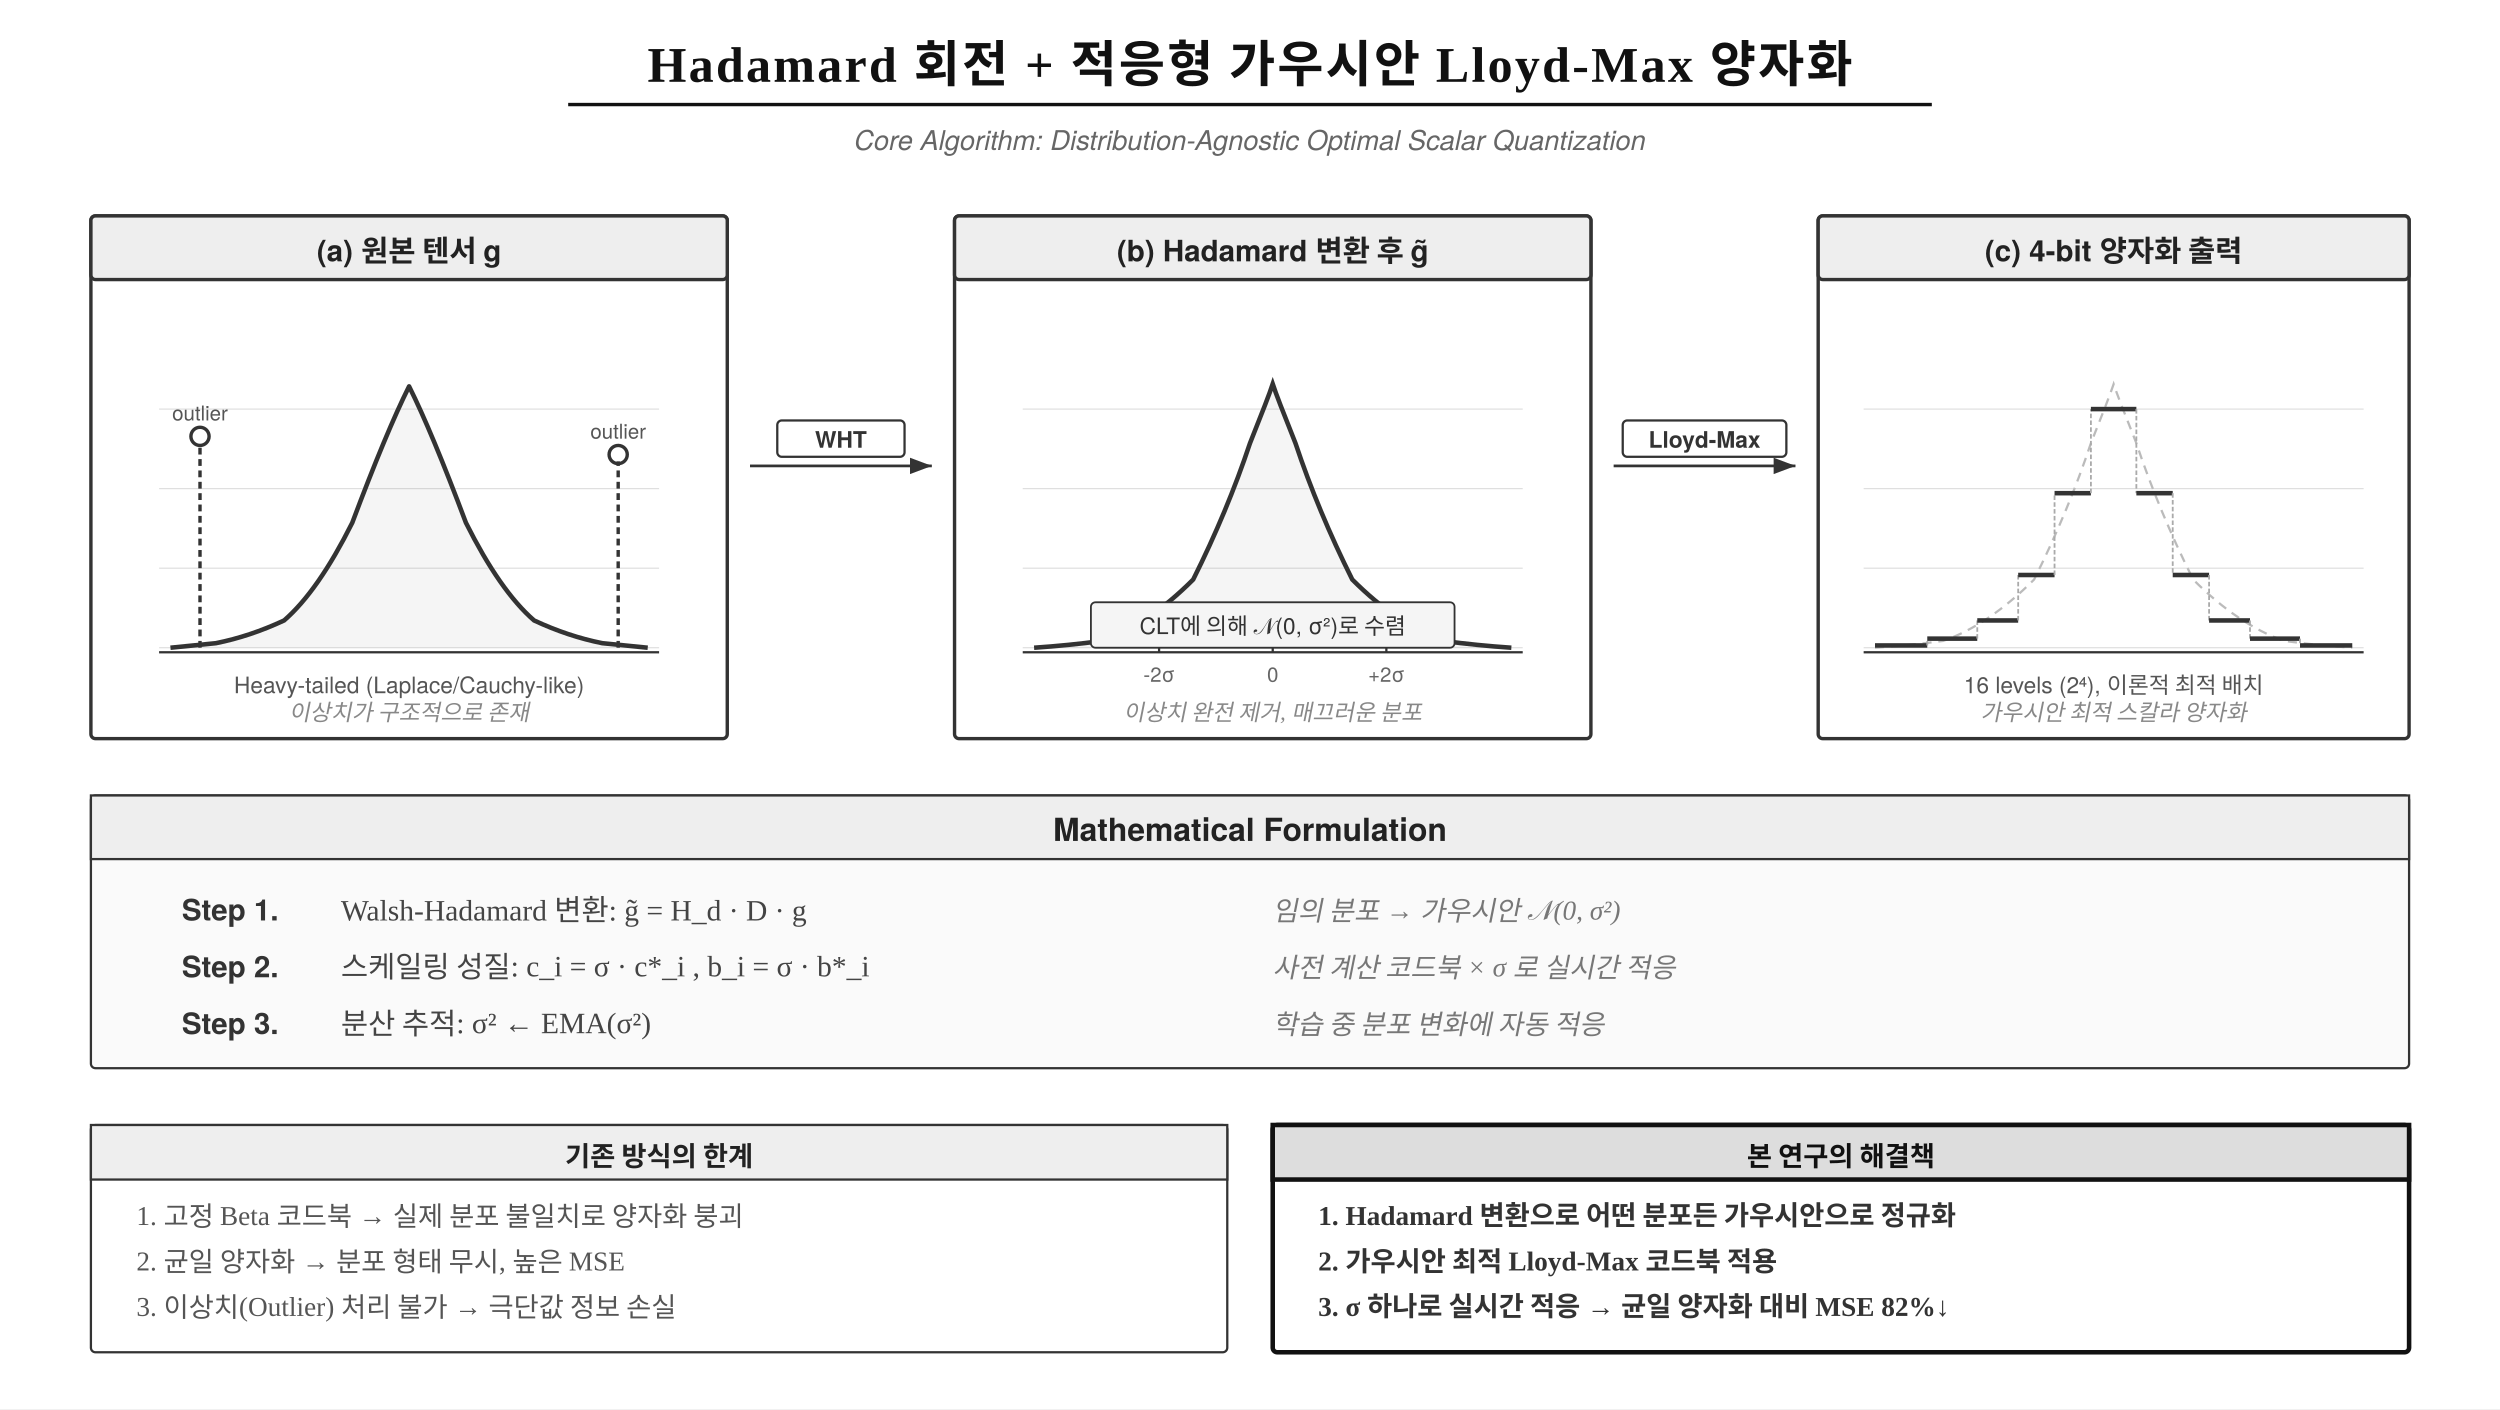
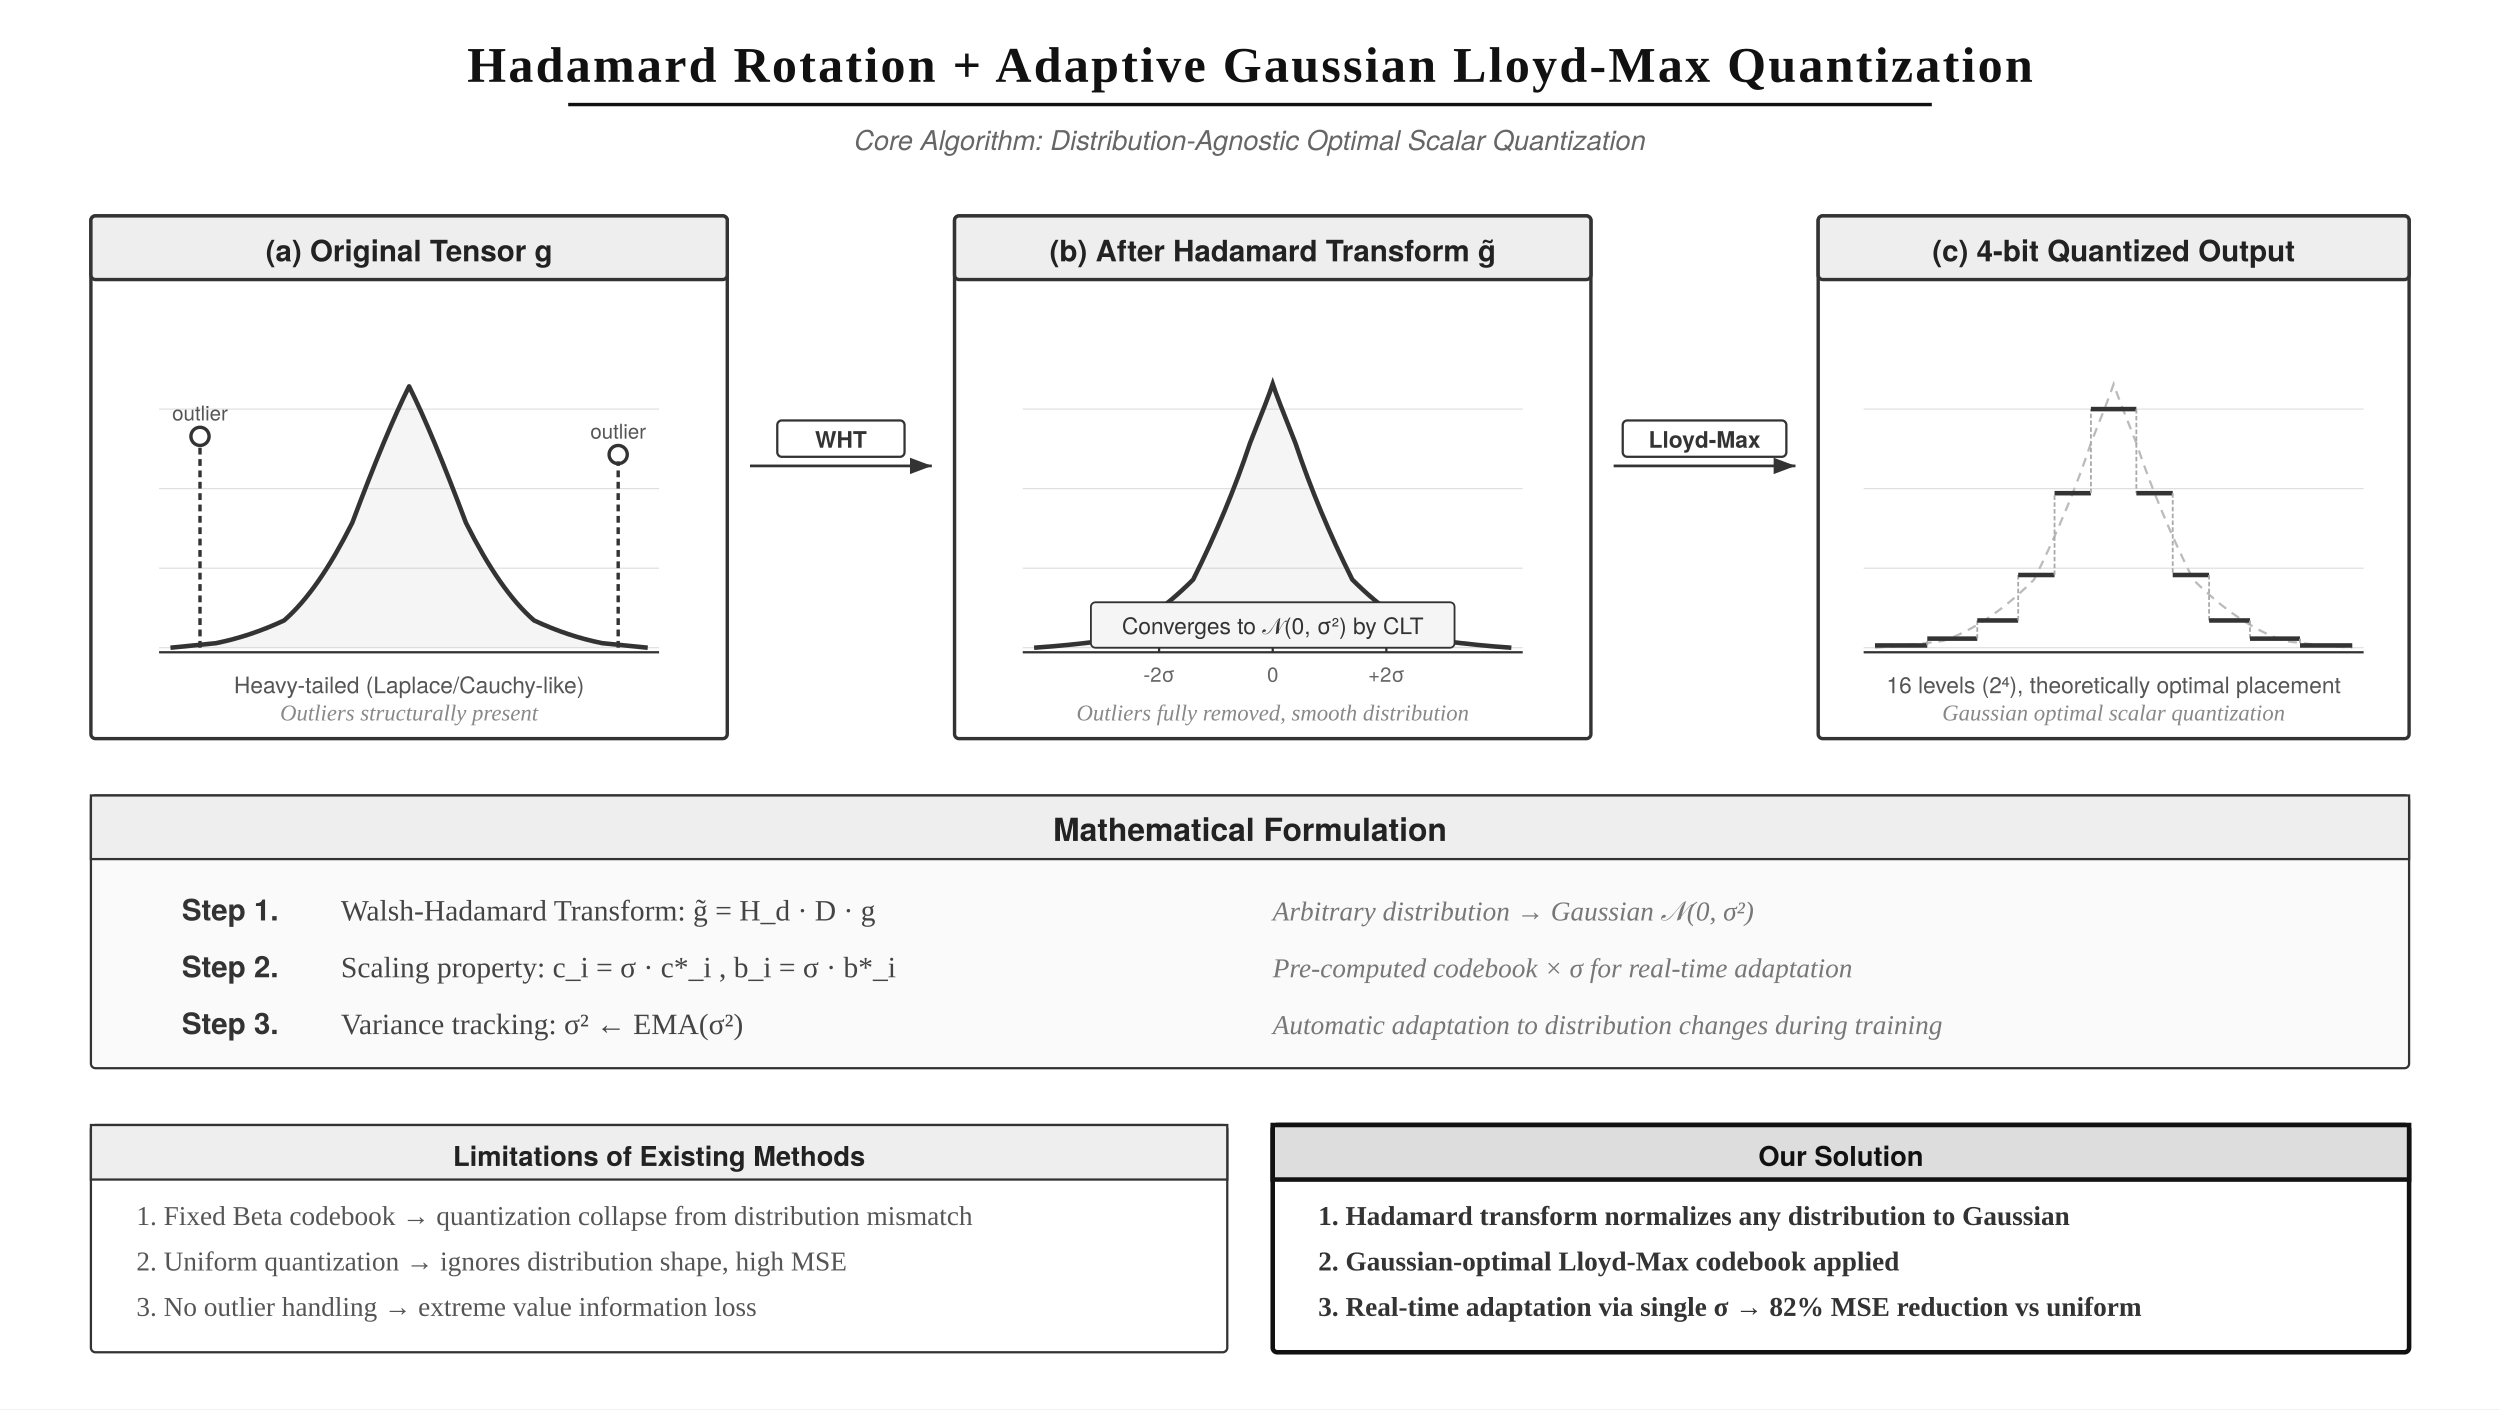
<svg xmlns="http://www.w3.org/2000/svg" viewBox="0 0 1100 620" font-family="'Georgia', 'Times New Roman', serif">
  <defs>
    <marker id="a1" markerWidth="8" markerHeight="6" refX="8" refY="3" orient="auto">
      <path d="M0,0 L8,3 L0,6 Z" fill="#333" />
    </marker>
  </defs>
  <rect width="1100" height="620" fill="#fff" />
-   <text x="550" y="36" text-anchor="middle" fill="#111" font-size="22" font-weight="bold" letter-spacing="1">Hadamard 회전 + 적응형 가우시안 Lloyd-Max 양자화</text>
+   <text x="550" y="36" text-anchor="middle" fill="#111" font-size="22" font-weight="bold" letter-spacing="1">Hadamard Rotation + Adaptive Gaussian Lloyd-Max Quantization</text>
  <line x1="250" y1="46" x2="850" y2="46" stroke="#111" stroke-width="1.5" />
  <text x="550" y="66" text-anchor="middle" fill="#666" font-size="12" font-style="italic" font-family="'Helvetica Neue', sans-serif">Core Algorithm: Distribution-Agnostic Optimal Scalar Quantization</text>
  <g transform="translate(40, 95)">
    <rect width="280" height="230" rx="2" fill="#fff" stroke="#333" stroke-width="1.5" />
    <rect width="280" height="28" rx="2" fill="#eee" stroke="#333" stroke-width="1.5" />
-     <text x="140" y="20" text-anchor="middle" fill="#222" font-size="13" font-weight="bold" font-family="'Helvetica Neue', sans-serif">(a) 원본 텐서 g</text>
+     <text x="140" y="20" text-anchor="middle" fill="#222" font-size="13" font-weight="bold" font-family="'Helvetica Neue', sans-serif">(a) Original Tensor g</text>
    <g transform="translate(30, 50)">
      <line x1="0" y1="140" x2="220" y2="140" stroke="#ddd" stroke-width="0.5" />
      <line x1="0" y1="105" x2="220" y2="105" stroke="#ddd" stroke-width="0.5" />
      <line x1="0" y1="70" x2="220" y2="70" stroke="#ddd" stroke-width="0.5" />
      <line x1="0" y1="35" x2="220" y2="35" stroke="#ddd" stroke-width="0.5" />
      <path d="M5,140 Q15,139 25,138 Q40,135 55,128 Q70,115 85,85 Q100,45 110,25 Q110,22 110,25 Q120,45 135,85 Q150,115 165,128 Q180,135 195,138 Q205,139 215,140" stroke="#333" stroke-width="2" fill="rgba(0,0,0,0.04)" />
      <line x1="18" y1="140" x2="18" y2="50" stroke="#333" stroke-width="1.5" stroke-dasharray="3,2" />
      <circle cx="18" cy="47" r="4" fill="none" stroke="#333" stroke-width="1.5" />
      <line x1="202" y1="140" x2="202" y2="58" stroke="#333" stroke-width="1.5" stroke-dasharray="3,2" />
      <circle cx="202" cy="55" r="4" fill="none" stroke="#333" stroke-width="1.5" />
      <text x="18" y="40" text-anchor="middle" fill="#555" font-size="9" font-family="'Helvetica Neue', sans-serif">outlier</text>
      <text x="202" y="48" text-anchor="middle" fill="#555" font-size="9" font-family="'Helvetica Neue', sans-serif">outlier</text>
      <line x1="0" y1="142" x2="220" y2="142" stroke="#333" stroke-width="1" />
      <text x="110" y="160" text-anchor="middle" fill="#555" font-size="10" font-family="'Helvetica Neue', sans-serif">Heavy-tailed (Laplace/Cauchy-like)</text>
    </g>
-     <text x="140" y="222" text-anchor="middle" fill="#888" font-size="10" font-style="italic">이상치가 구조적으로 존재</text>
+     <text x="140" y="222" text-anchor="middle" fill="#888" font-size="10" font-style="italic">Outliers structurally present</text>
  </g>
  <g transform="translate(330, 185)">
    <line x1="0" y1="20" x2="80" y2="20" stroke="#333" stroke-width="1.2" marker-end="url(#a1)" />
    <rect x="12" y="0" width="56" height="16" rx="2" fill="#fff" stroke="#333" stroke-width="1" />
    <text x="40" y="12" text-anchor="middle" fill="#333" font-size="10" font-weight="bold" font-family="'Helvetica Neue', sans-serif">WHT</text>
  </g>
  <g transform="translate(420, 95)">
    <rect width="280" height="230" rx="2" fill="#fff" stroke="#333" stroke-width="1.5" />
    <rect width="280" height="28" rx="2" fill="#eee" stroke="#333" stroke-width="1.5" />
-     <text x="140" y="20" text-anchor="middle" fill="#222" font-size="13" font-weight="bold" font-family="'Helvetica Neue', sans-serif">(b) Hadamard 변환 후 g̃</text>
+     <text x="140" y="20" text-anchor="middle" fill="#222" font-size="13" font-weight="bold" font-family="'Helvetica Neue', sans-serif">(b) After Hadamard Transform g̃</text>
    <g transform="translate(30, 50)">
      <line x1="0" y1="140" x2="220" y2="140" stroke="#ddd" stroke-width="0.5" />
      <line x1="0" y1="105" x2="220" y2="105" stroke="#ddd" stroke-width="0.5" />
      <line x1="0" y1="70" x2="220" y2="70" stroke="#ddd" stroke-width="0.5" />
      <line x1="0" y1="35" x2="220" y2="35" stroke="#ddd" stroke-width="0.5" />
      <path d="M5,140 Q20,139 35,137 Q55,130 75,110 Q90,80 100,50 Q108,30 110,24 Q112,30 120,50 Q130,80 145,110 Q165,130 185,137 Q200,139 215,140" stroke="#333" stroke-width="2" fill="rgba(0,0,0,0.04)" />
      <line x1="60" y1="138" x2="60" y2="142" stroke="#333" stroke-width="1" />
      <text x="60" y="155" text-anchor="middle" fill="#666" font-size="9" font-family="'Helvetica Neue', sans-serif">-2σ</text>
      <line x1="160" y1="138" x2="160" y2="142" stroke="#333" stroke-width="1" />
      <text x="160" y="155" text-anchor="middle" fill="#666" font-size="9" font-family="'Helvetica Neue', sans-serif">+2σ</text>
      <line x1="110" y1="138" x2="110" y2="142" stroke="#333" stroke-width="1" />
      <text x="110" y="155" text-anchor="middle" fill="#666" font-size="9" font-family="'Helvetica Neue', sans-serif">0</text>
      <line x1="0" y1="142" x2="220" y2="142" stroke="#333" stroke-width="1" />
    </g>
    <rect x="60" y="170" width="160" height="20" rx="2" fill="#f5f5f5" stroke="#333" stroke-width="0.8" />
-     <text x="140" y="184" text-anchor="middle" fill="#333" font-size="10" font-family="'Helvetica Neue', sans-serif">CLT에 의해 𝒩(0, σ²)로 수렴</text>
-     <text x="140" y="222" text-anchor="middle" fill="#888" font-size="10" font-style="italic">이상치 완전 제거, 매끄러운 분포</text>
+     <text x="140" y="184" text-anchor="middle" fill="#333" font-size="10" font-family="'Helvetica Neue', sans-serif">Converges to 𝒩(0, σ²) by CLT</text>
+     <text x="140" y="222" text-anchor="middle" fill="#888" font-size="10" font-style="italic">Outliers fully removed, smooth distribution</text>
  </g>
  <g transform="translate(710, 185)">
    <line x1="0" y1="20" x2="80" y2="20" stroke="#333" stroke-width="1.2" marker-end="url(#a1)" />
    <rect x="4" y="0" width="72" height="16" rx="2" fill="#fff" stroke="#333" stroke-width="1" />
    <text x="40" y="12" text-anchor="middle" fill="#333" font-size="10" font-weight="bold" font-family="'Helvetica Neue', sans-serif">Lloyd-Max</text>
  </g>
  <g transform="translate(800, 95)">
    <rect width="260" height="230" rx="2" fill="#fff" stroke="#333" stroke-width="1.5" />
    <rect width="260" height="28" rx="2" fill="#eee" stroke="#333" stroke-width="1.5" />
-     <text x="130" y="20" text-anchor="middle" fill="#222" font-size="13" font-weight="bold" font-family="'Helvetica Neue', sans-serif">(c) 4-bit 양자화 출력</text>
+     <text x="130" y="20" text-anchor="middle" fill="#222" font-size="13" font-weight="bold" font-family="'Helvetica Neue', sans-serif">(c) 4-bit Quantized Output</text>
    <g transform="translate(20, 50)">
      <line x1="0" y1="140" x2="220" y2="140" stroke="#ddd" stroke-width="0.5" />
      <line x1="0" y1="105" x2="220" y2="105" stroke="#ddd" stroke-width="0.5" />
      <line x1="0" y1="70" x2="220" y2="70" stroke="#ddd" stroke-width="0.5" />
      <line x1="0" y1="35" x2="220" y2="35" stroke="#ddd" stroke-width="0.5" />
      <path d="M5,140 Q20,139 35,137 Q55,130 75,110 Q90,80 100,50 Q108,30 110,24 Q112,30 120,50 Q130,80 145,110 Q165,130 185,137 Q200,139 215,140" stroke="#bbb" stroke-width="1" fill="none" stroke-dasharray="4,3" />
      <line x1="5" y1="139" x2="28" y2="139" stroke="#333" stroke-width="2" />
      <line x1="28" y1="139" x2="28" y2="136" stroke="#aaa" stroke-width="0.8" stroke-dasharray="2,1" />
      <line x1="28" y1="136" x2="50" y2="136" stroke="#333" stroke-width="2" />
      <line x1="50" y1="136" x2="50" y2="128" stroke="#aaa" stroke-width="0.8" stroke-dasharray="2,1" />
      <line x1="50" y1="128" x2="68" y2="128" stroke="#333" stroke-width="2" />
      <line x1="68" y1="128" x2="68" y2="108" stroke="#aaa" stroke-width="0.8" stroke-dasharray="2,1" />
      <line x1="68" y1="108" x2="84" y2="108" stroke="#333" stroke-width="2" />
      <line x1="84" y1="108" x2="84" y2="72" stroke="#aaa" stroke-width="0.8" stroke-dasharray="2,1" />
      <line x1="84" y1="72" x2="100" y2="72" stroke="#333" stroke-width="2" />
      <line x1="100" y1="72" x2="100" y2="35" stroke="#aaa" stroke-width="0.8" stroke-dasharray="2,1" />
      <line x1="100" y1="35" x2="120" y2="35" stroke="#333" stroke-width="2" />
      <line x1="120" y1="35" x2="120" y2="72" stroke="#aaa" stroke-width="0.8" stroke-dasharray="2,1" />
      <line x1="120" y1="72" x2="136" y2="72" stroke="#333" stroke-width="2" />
      <line x1="136" y1="72" x2="136" y2="108" stroke="#aaa" stroke-width="0.8" stroke-dasharray="2,1" />
      <line x1="136" y1="108" x2="152" y2="108" stroke="#333" stroke-width="2" />
      <line x1="152" y1="108" x2="152" y2="128" stroke="#aaa" stroke-width="0.8" stroke-dasharray="2,1" />
      <line x1="152" y1="128" x2="170" y2="128" stroke="#333" stroke-width="2" />
      <line x1="170" y1="128" x2="170" y2="136" stroke="#aaa" stroke-width="0.8" stroke-dasharray="2,1" />
      <line x1="170" y1="136" x2="192" y2="136" stroke="#333" stroke-width="2" />
      <line x1="192" y1="136" x2="192" y2="139" stroke="#aaa" stroke-width="0.8" stroke-dasharray="2,1" />
      <line x1="192" y1="139" x2="215" y2="139" stroke="#333" stroke-width="2" />
      <line x1="0" y1="142" x2="220" y2="142" stroke="#333" stroke-width="1" />
    </g>
-     <text x="130" y="210" text-anchor="middle" fill="#555" font-size="10" font-family="'Helvetica Neue', sans-serif">16 levels (2⁴), 이론적 최적 배치</text>
-     <text x="130" y="222" text-anchor="middle" fill="#888" font-size="10" font-style="italic">가우시안 최적 스칼라 양자화</text>
+     <text x="130" y="210" text-anchor="middle" fill="#555" font-size="10" font-family="'Helvetica Neue', sans-serif">16 levels (2⁴), theoretically optimal placement</text>
+     <text x="130" y="222" text-anchor="middle" fill="#888" font-size="10" font-style="italic">Gaussian optimal scalar quantization</text>
  </g>
  <g transform="translate(40, 350)">
    <rect width="1020" height="120" rx="2" fill="#fafafa" stroke="#333" stroke-width="1" />
    <rect width="1020" height="28" fill="#eee" stroke="#333" stroke-width="1" />
    <text x="510" y="20" text-anchor="middle" fill="#222" font-size="14" font-weight="bold" font-family="'Helvetica Neue', sans-serif">Mathematical Formulation</text>
    <text x="40" y="55" fill="#333" font-size="13" font-family="'Helvetica Neue', sans-serif" font-weight="bold">Step 1.</text>
-     <text x="110" y="55" fill="#444" font-size="13">Walsh-Hadamard 변환:  g̃ = H_d · D · g</text>
-     <text x="520" y="55" fill="#777" font-size="12" font-style="italic">임의 분포 → 가우시안 𝒩(0, σ²)</text>
+     <text x="110" y="55" fill="#444" font-size="13">Walsh-Hadamard Transform:  g̃ = H_d · D · g</text>
+     <text x="520" y="55" fill="#777" font-size="12" font-style="italic">Arbitrary distribution → Gaussian 𝒩(0, σ²)</text>
    <text x="40" y="80" fill="#333" font-size="13" font-family="'Helvetica Neue', sans-serif" font-weight="bold">Step 2.</text>
-     <text x="110" y="80" fill="#444" font-size="13">스케일링 성질:  c_i = σ · c*_i ,  b_i = σ · b*_i</text>
-     <text x="520" y="80" fill="#777" font-size="12" font-style="italic">사전 계산 코드북 × σ 로 실시간 적응</text>
+     <text x="110" y="80" fill="#444" font-size="13">Scaling property:  c_i = σ · c*_i ,  b_i = σ · b*_i</text>
+     <text x="520" y="80" fill="#777" font-size="12" font-style="italic">Pre-computed codebook × σ for real-time adaptation</text>
    <text x="40" y="105" fill="#333" font-size="13" font-family="'Helvetica Neue', sans-serif" font-weight="bold">Step 3.</text>
-     <text x="110" y="105" fill="#444" font-size="13">분산 추적:  σ² ← EMA(σ²)</text>
-     <text x="520" y="105" fill="#777" font-size="12" font-style="italic">학습 중 분포 변화에 자동 적응</text>
+     <text x="110" y="105" fill="#444" font-size="13">Variance tracking:  σ² ← EMA(σ²)</text>
+     <text x="520" y="105" fill="#777" font-size="12" font-style="italic">Automatic adaptation to distribution changes during training</text>
  </g>
  <g transform="translate(40, 495)">
    <rect width="500" height="100" rx="2" fill="#fff" stroke="#333" stroke-width="1" />
    <rect width="500" height="24" fill="#eee" stroke="#333" stroke-width="1" />
-     <text x="250" y="18" text-anchor="middle" fill="#222" font-size="12" font-weight="bold" font-family="'Helvetica Neue', sans-serif">기존 방식의 한계</text>
-     <text x="20" y="44" fill="#555" font-size="12">1. 고정 Beta 코드북 → 실제 분포 불일치로 양자화 붕괴</text>
-     <text x="20" y="64" fill="#555" font-size="12">2. 균일 양자화 → 분포 형태 무시, 높은 MSE</text>
-     <text x="20" y="84" fill="#555" font-size="12">3. 이상치(Outlier) 처리 불가 → 극단값 정보 손실</text>
+     <text x="250" y="18" text-anchor="middle" fill="#222" font-size="12" font-weight="bold" font-family="'Helvetica Neue', sans-serif">Limitations of Existing Methods</text>
+     <text x="20" y="44" fill="#555" font-size="12">1. Fixed Beta codebook → quantization collapse from distribution mismatch</text>
+     <text x="20" y="64" fill="#555" font-size="12">2. Uniform quantization → ignores distribution shape, high MSE</text>
+     <text x="20" y="84" fill="#555" font-size="12">3. No outlier handling → extreme value information loss</text>
  </g>
  <g transform="translate(560, 495)">
    <rect width="500" height="100" rx="2" fill="#fff" stroke="#111" stroke-width="2" />
    <rect width="500" height="24" fill="#ddd" stroke="#111" stroke-width="2" />
-     <text x="250" y="18" text-anchor="middle" fill="#111" font-size="12" font-weight="bold" font-family="'Helvetica Neue', sans-serif">본 연구의 해결책</text>
-     <text x="20" y="44" fill="#333" font-size="12" font-weight="bold">1. Hadamard 변환으로 어떤 분포든 가우시안으로 정규화</text>
-     <text x="20" y="64" fill="#333" font-size="12" font-weight="bold">2. 가우시안 최적 Lloyd-Max 코드북 적용</text>
-     <text x="20" y="84" fill="#333" font-size="12" font-weight="bold">3. σ 하나로 실시간 적응 → 균일 양자화 대비 MSE 82%↓</text>
+     <text x="250" y="18" text-anchor="middle" fill="#111" font-size="12" font-weight="bold" font-family="'Helvetica Neue', sans-serif">Our Solution</text>
+     <text x="20" y="44" fill="#333" font-size="12" font-weight="bold">1. Hadamard transform normalizes any distribution to Gaussian</text>
+     <text x="20" y="64" fill="#333" font-size="12" font-weight="bold">2. Gaussian-optimal Lloyd-Max codebook applied</text>
+     <text x="20" y="84" fill="#333" font-size="12" font-weight="bold">3. Real-time adaptation via single σ → 82% MSE reduction vs uniform</text>
  </g>
</svg>
